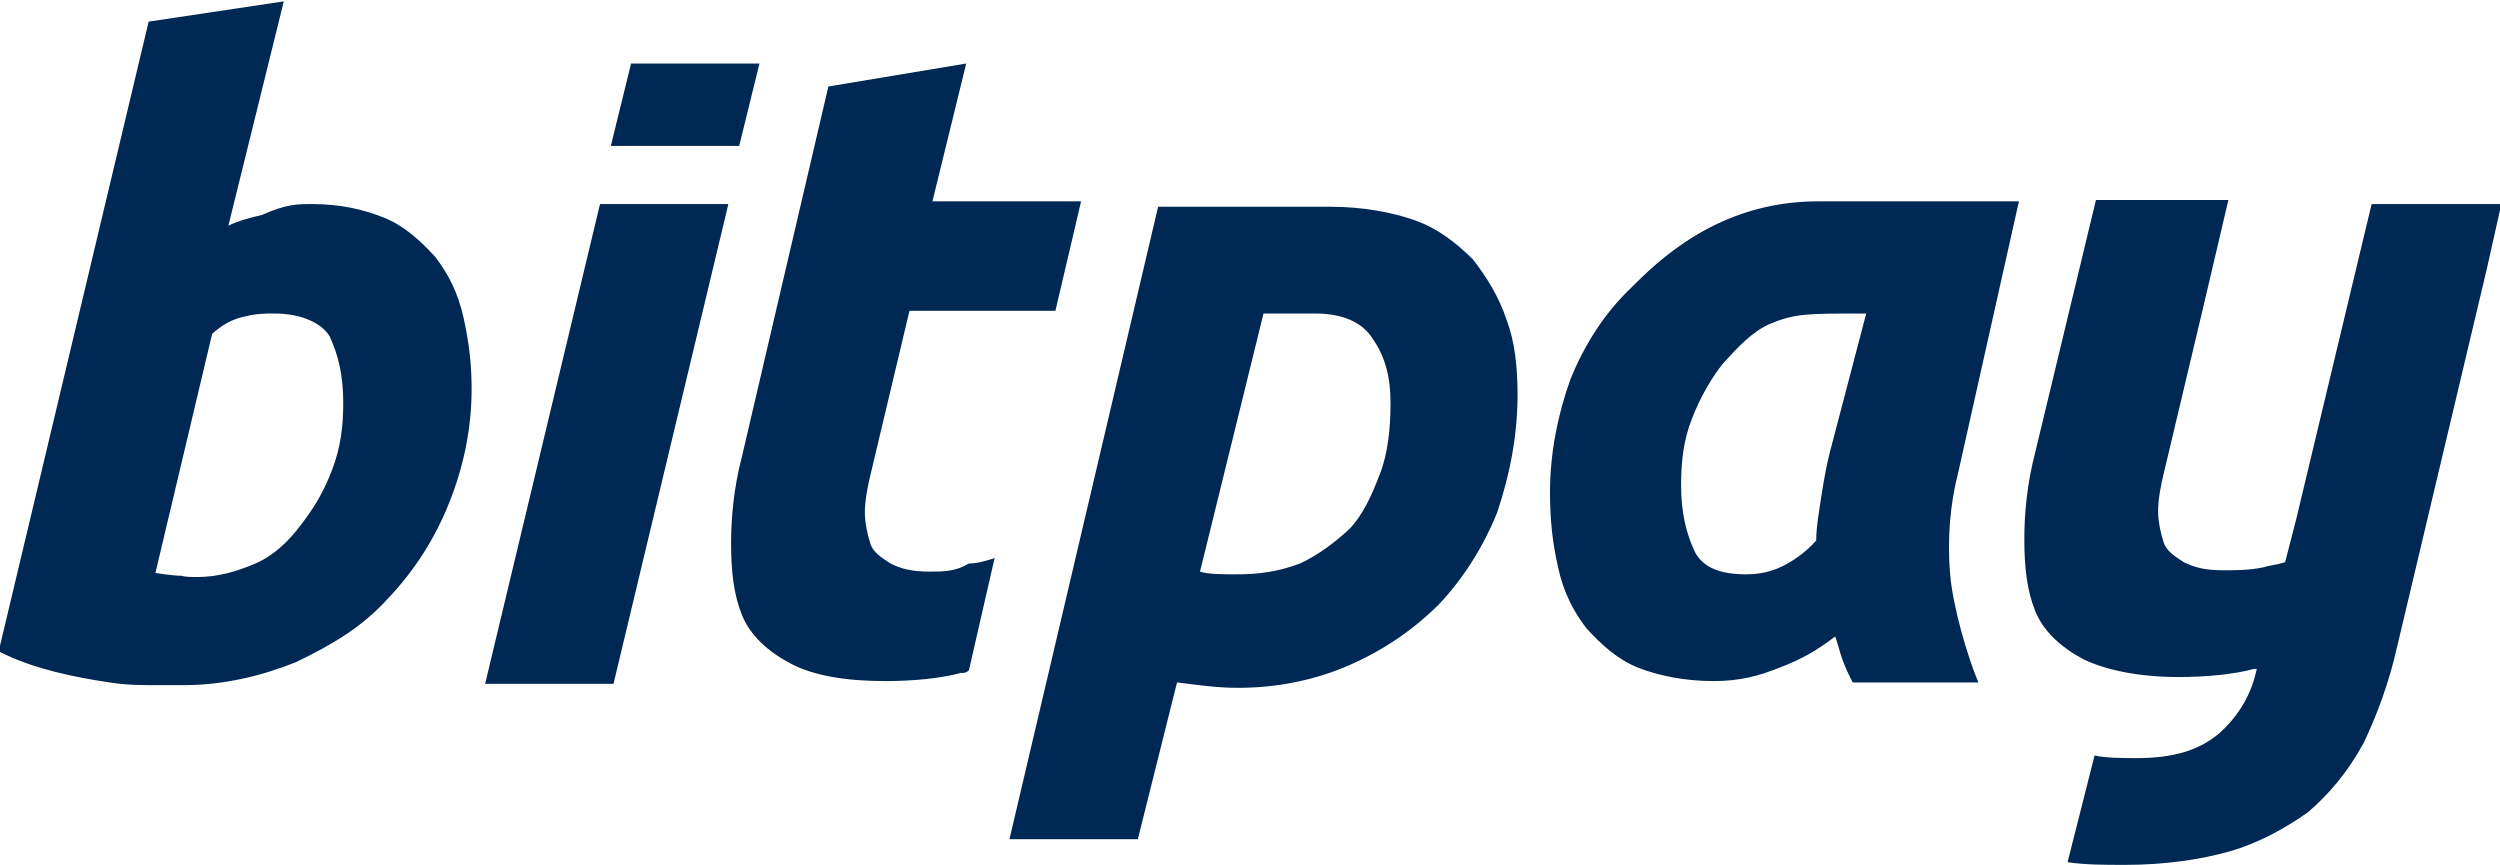
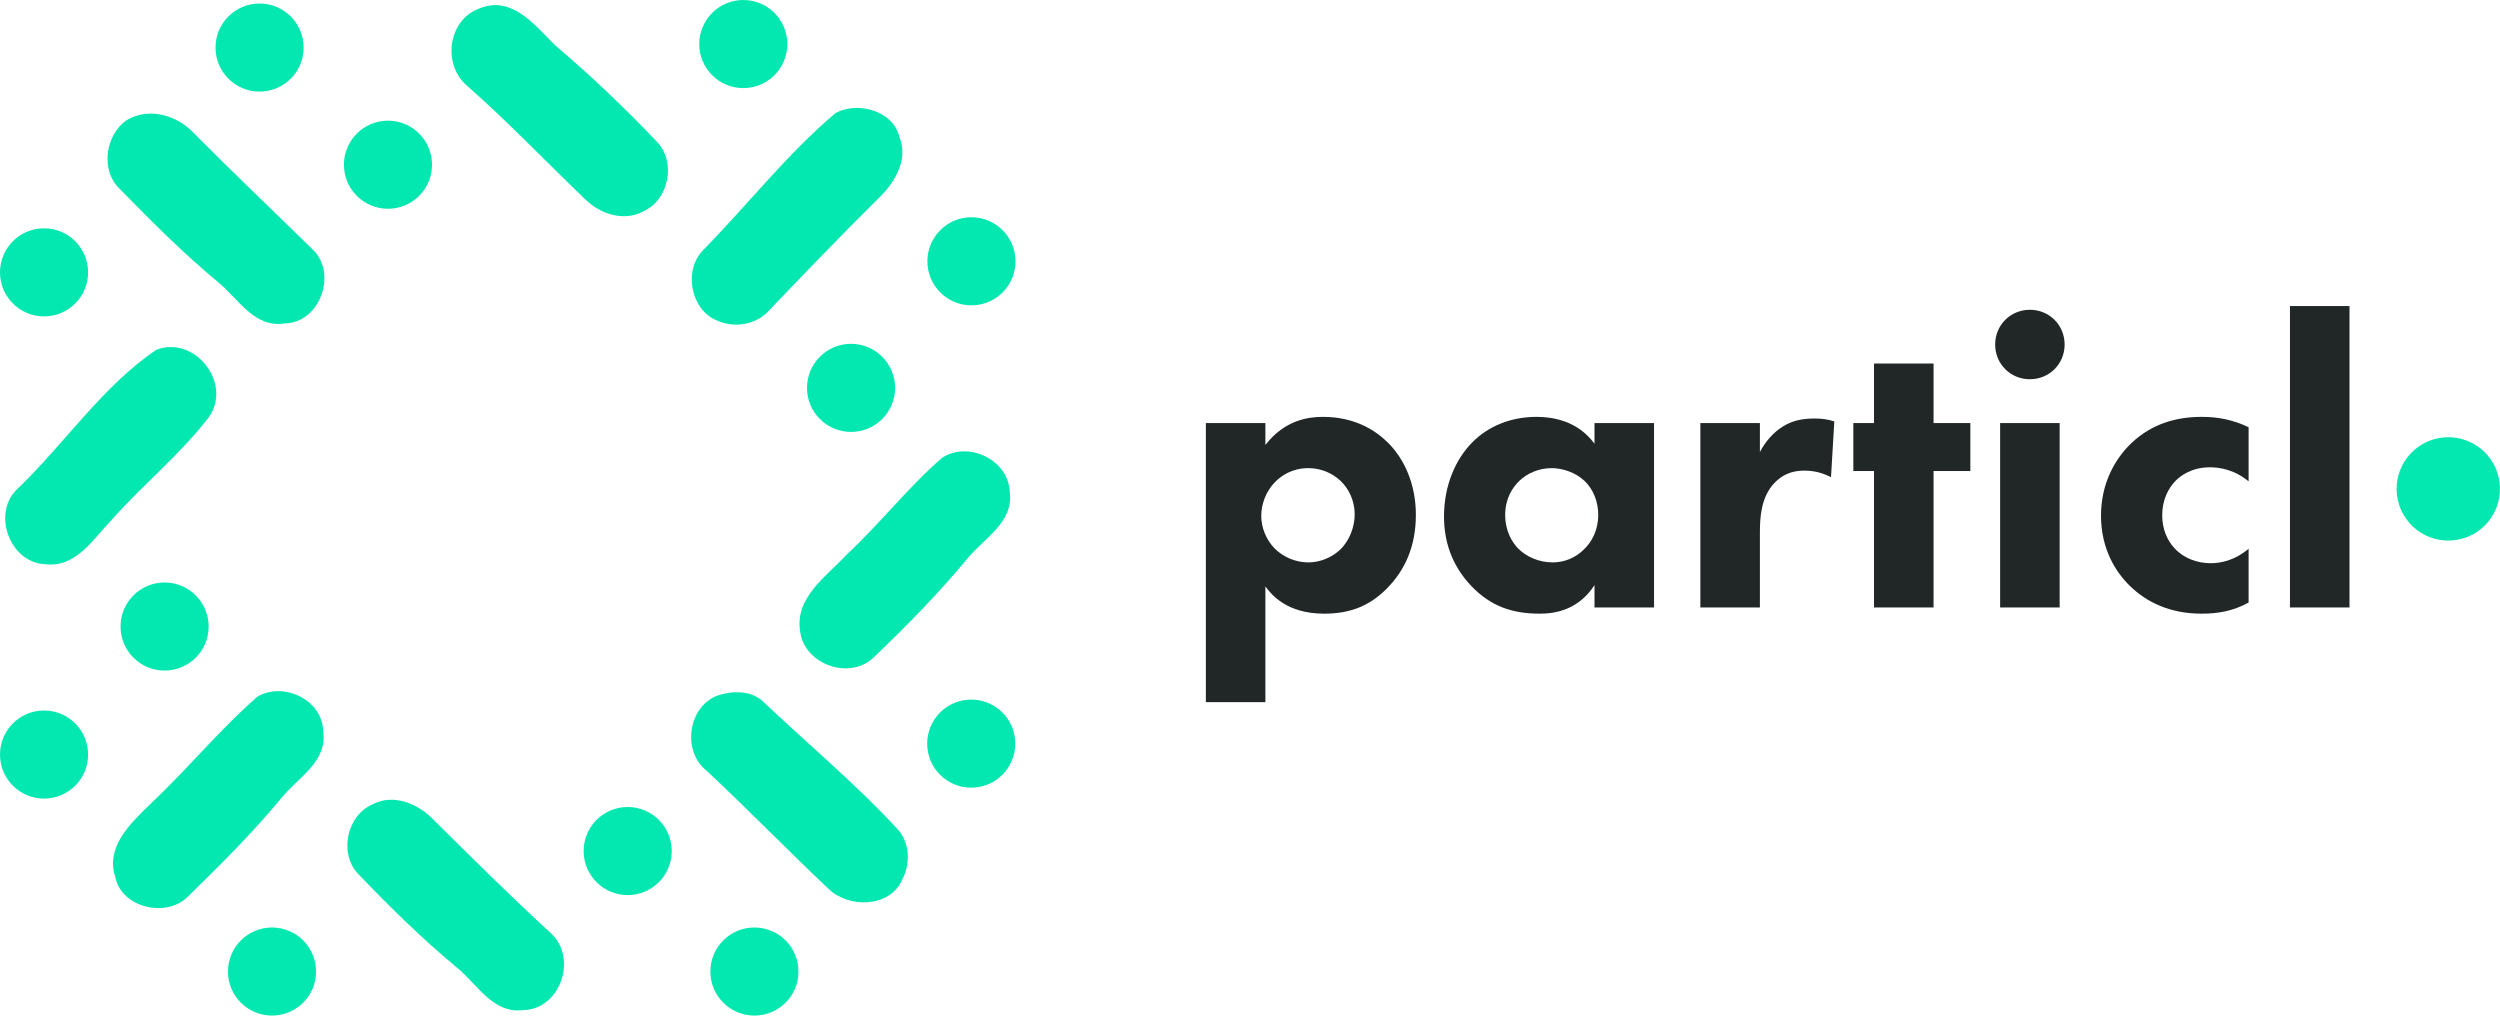
- <svg xmlns="http://www.w3.org/2000/svg" viewBox="252.5 17 185 64">
-   <path d="M437.6 32.1H428l-5.6 23.4-.8 3.1c-.6.2-1 .2-1.7.4-1 .2-1.9.2-2.9.2-1.3 0-2.1-.2-2.9-.6-.6-.4-1.3-.8-1.5-1.5-.2-.6-.4-1.5-.4-2.3s.2-1.9.4-2.7l2.9-12.2 1.9-8.1h-9.8l-4.5 18.7c-.6 2.3-.8 4.5-.8 6.4 0 2.1.2 3.8.8 5.3.6 1.5 1.9 2.7 3.6 3.6 1.7.8 4.1 1.3 7 1.3 2.1 0 4.1-.2 5.6-.6h.2c-.4 1.9-1.3 3.4-2.7 4.7-1.5 1.3-3.4 1.9-6.2 1.9-1 0-2.3 0-3.1-.2l-2 7.9c1.3.2 2.7.2 4.3.2 2.9 0 5.6-.4 7.7-1 2.1-.6 4.1-1.7 5.8-2.9 1.5-1.3 2.9-2.9 4.1-5.1 1-2.1 1.9-4.5 2.5-7.2l6.6-27.8 1.1-4.9zM397.4 52c-.6 2.3-.8 4.9-.6 7.4.2 2.5 1.3 6.2 2.1 8.1h-9.3c-1-1.9-1-2.7-1.3-3.4-1.3 1-2.5 1.7-4.1 2.3-1.5.6-2.9 1-4.9 1-2.1 0-4.1-.4-5.6-1s-2.7-1.7-3.8-2.9c-1-1.3-1.7-2.7-2.1-4.5s-.6-3.4-.6-5.6c0-2.9.6-5.8 1.5-8.3 1-2.5 2.5-4.9 4.5-6.8 1.9-1.9 6.4-6.4 13.8-6.4h14.9L397.4 52zm-6.8-11.8c-4.5 0-5.3 0-7.2.8-1.3.6-2.3 1.7-3.4 2.9-.8 1-1.7 2.5-2.3 4.1-.6 1.5-.8 3.1-.8 4.9 0 2.1.4 3.6 1 4.9.6 1.2 1.9 1.7 3.8 1.7 1 0 1.9-.2 2.7-.6.8-.4 1.7-1 2.5-1.9 0-1 .2-2.1.4-3.4.2-1.3.4-2.3.6-3.1l2.7-10.3m-25.8 6c0 3.1-.6 6-1.5 8.7-1 2.5-2.5 4.9-4.3 6.8-1.9 1.9-4.1 3.4-6.6 4.5s-5.3 1.7-8.3 1.7c-1.5 0-2.9-.2-4.5-.4l-2.9 11.6h-9.5l11-46.8H351c2.3 0 4.5.4 6.2 1s3.1 1.7 4.3 2.9c1 1.3 1.9 2.7 2.5 4.5.6 1.6.8 3.5.8 5.5zm-23.5 13.1c.6.2 1.7.2 2.7.2 1.7 0 3.1-.2 4.7-.8 1.3-.6 2.5-1.5 3.6-2.5 1-1 1.7-2.5 2.3-4.1.6-1.5.8-3.4.8-5.3s-.4-3.4-1.3-4.7c-.8-1.3-2.3-1.9-4.3-1.9H346l-4.7 19.1zm-20 0c-1.3 0-2.1-.2-2.9-.6-.6-.4-1.3-.8-1.5-1.5-.2-.6-.4-1.5-.4-2.3 0-.8.2-1.9.4-2.7l2.9-12.2h10.8l1.9-8.1h-11l2.5-10.2-10.2 1.7-6.4 27.4c-.6 2.3-.8 4.5-.8 6.4 0 2.1.2 3.8.8 5.3.6 1.5 1.9 2.7 3.6 3.6 1.7.9 4.1 1.3 7 1.3 2.1 0 4.1-.2 5.6-.6.2 0 .4 0 .6-.2l1.9-8.3c-.6.2-1.3.4-1.9.4-1 .6-1.9.6-2.9.6zm-24.4-27.2l-8.5 35.5h9.5l8.5-35.5zm10.3-4.3l1.5-6.1h-9.5l-1.5 6.1zm-31.6 4.3c2.1 0 3.8.4 5.3 1s2.7 1.7 3.8 2.9c1 1.3 1.7 2.7 2.1 4.5s.6 3.4.6 5.3c0 2.9-.6 5.8-1.7 8.5-1 2.5-2.5 4.9-4.5 7-1.9 2.1-4.1 3.4-6.8 4.7-2.5 1-5.3 1.7-8.3 1.7H264c-1.1 0-2.1 0-3.4-.2-1.3-.2-2.5-.4-4.1-.8-1.5-.4-2.7-.8-4.1-1.5l11.1-46.6 10-1.5-4.1 16.6c.8-.4 1.7-.6 2.5-.8 1.8-.8 2.6-.8 3.7-.8zm-8.5 27.6c1.5 0 2.9-.4 4.3-1s2.5-1.7 3.4-2.9c1-1.3 1.7-2.5 2.3-4.1s.8-3.1.8-4.9c0-2.1-.4-3.6-1-4.9-.6-1-2.1-1.7-4.1-1.7-.6 0-1.3 0-2.1.2-1 .2-1.7.6-2.5 1.3L264 59.4c1.3.2 1.7.2 1.9.2.3.1.8.1 1.2.1z" fill="#002855" />
+ <svg xmlns="http://www.w3.org/2000/svg" version="1.1" id="svg2" xml:space="preserve" width="706.387" height="286.96" viewBox="0 0 706.387 286.96">
+   <defs id="defs6" />
+   <g id="g10" transform="matrix(1.333333,0,0,-1.333333,0,286.96)">
+     <g id="g12" transform="scale(0.1)">
+       <path d="m 2702.58,1131.24 c -20.15,-20.15 -29.78,-48.19 -29.78,-71.85 0,-24.53 9.63,-49.94 28.04,-69.21 18.39,-18.399 44.67,-29.789 71.83,-29.789 23.66,0 49.07,9.64 67.47,27.16 20.15,19.279 30.67,49.069 30.67,74.469 0,28.92 -12.27,54.33 -29.79,70.97 -18.41,17.53 -42.94,27.16 -68.35,27.16 -35.04,0 -57.82,-16.64 -70.09,-28.91 z m -21.02,-466.99 h -126.17 v 591.41 h 126.17 v -46.44 c 41.18,53.44 91.99,59.58 121.79,59.58 70.08,0 113.89,-30.67 138.42,-55.2 35.05,-35.05 58.7,-88.49 58.7,-152.45 0,-67.47 -23.65,-118.279 -62.2,-156.83 -38.55,-38.558 -80.61,-52.582 -132.3,-52.582 -77.98,0 -111.27,39.434 -124.41,57.832 V 664.25" style="fill:#212727;fill-opacity:1;fill-rule:nonzero;stroke:none" id="path14" />
+       <path d="m 3218.68,1132.11 c -13.15,-13.13 -28.92,-35.92 -28.92,-70.96 0,-35.05 14.89,-57.83 26.28,-70.091 17.53,-18.399 44.69,-30.668 74.47,-30.668 25.41,0 49.08,10.507 65.72,27.16 16.65,15.769 30.67,40.299 30.67,73.599 0,28.03 -10.52,54.32 -28.92,71.84 -19.27,18.4 -47.31,27.16 -70.09,27.16 -27.16,0 -52.57,-11.38 -69.21,-28.04 z m 160.33,123.55 h 126.17 V 864.891 h -126.17 v 47.308 c -34.17,-52.57 -83.23,-60.461 -115.65,-60.461 -56.08,0 -103.39,14.024 -146.32,59.582 -41.18,43.809 -56.96,94.63 -56.96,146.32 0,65.71 24.54,121.79 60.46,157.71 34.17,34.17 81.49,53.45 135.8,53.45 33.3,0 86.75,-7.89 122.67,-56.95 v 43.81" style="fill:#212727;fill-opacity:1;fill-rule:nonzero;stroke:none" id="path16" />
+       <path d="m 3603.34,1255.66 h 126.17 v -61.33 c 11.38,21.9 28.9,42.05 49.06,54.32 21.03,13.14 42.93,16.64 67.46,16.64 15.77,0 27.17,-1.75 41.18,-6.13 l -7.01,-118.28 c -16.64,8.76 -35.04,14.02 -56.94,14.02 -27.17,0 -47.32,-9.64 -63.09,-26.29 -28.04,-29.79 -30.66,-71.84 -30.66,-105.14 V 864.891 h -126.17 v 390.769" style="fill:#212727;fill-opacity:1;fill-rule:nonzero;stroke:none" id="path18" />
+       <path d="M 4097.51,1154.02 V 864.891 h -126.18 v 289.129 h -43.8 v 101.64 h 43.8 v 126.16 h 126.18 v -126.16 h 77.97 v -101.64 h -77.97" style="fill:#212727;fill-opacity:1;fill-rule:nonzero;stroke:none" id="path20" />
+       <path d="M 4364.75,1255.66 V 864.891 h -126.17 v 390.769 z m -63.08,240.06 c 41.18,0 73.6,-32.42 73.6,-73.59 0,-41.18 -32.42,-73.6 -73.6,-73.6 -41.19,0 -73.6,32.42 -73.6,73.6 0,41.17 32.41,73.59 73.6,73.59" style="fill:#212727;fill-opacity:1;fill-rule:nonzero;stroke:none" id="path22" />
+       <path d="m 4765.16,1132.11 c -30.66,25.41 -62.21,29.8 -82.36,29.8 -39.43,0 -63.08,-19.28 -71.84,-28.04 -16.65,-16.65 -28.91,-42.06 -28.91,-73.6 0,-28.91 10.5,-53.44 26.28,-70.09 19.27,-21.032 48.19,-31.539 76.23,-31.539 21.9,0 51.69,6.129 80.6,30.66 V 875.398 c -33.29,-18.398 -64.83,-23.66 -99.88,-23.66 -65.71,0 -115.66,23.66 -151.57,58.711 -29.8,28.91 -61.34,77.981 -61.34,148.941 0,66.59 28.04,119.16 64.84,154.21 43.81,41.18 95.5,55.2 148.95,55.2 34.17,0 65.71,-6.14 99,-21.91 v -114.78" style="fill:#212727;fill-opacity:1;fill-rule:nonzero;stroke:none" id="path24" />
+       <path d="M 4978.97,1503.61 V 864.891 H 4852.8 v 638.719 h 126.17" style="fill:#212727;fill-opacity:1;fill-rule:nonzero;stroke:none" id="path26" />
+       <path d="m 5108.96,1191.62 c 41.68,43.83 111.01,45.58 154.84,3.89 43.84,-41.68 45.58,-111.01 3.9,-154.85 -41.69,-43.832 -111.01,-45.57 -154.85,-3.89 -43.83,41.68 -45.58,111.01 -3.89,154.85" style="fill:#03e8b0;fill-opacity:1;fill-rule:nonzero;stroke:none" id="path28" />
+       <path d="m 1013.95,2133.53 c 69.39,30.2 118.86,-33.8 161.64,-76.57 76.41,-64.82 149.06,-134.05 217.97,-206.71 39.51,-43.1 23.51,-121.96 -30.21,-145.96 -41.31,-22.53 -91.76,-5.55 -123.43,25.8 -83.11,79.68 -162.62,163.27 -248.99,239.36 -53.551,43.75 -42.614,138.77 23.02,164.08" style="fill:#03e8b0;fill-opacity:1;fill-rule:nonzero;stroke:none" id="path30" />
+       <path d="m 1770.87,1912.79 c 47.03,25.31 122.29,4.73 135.36,-51.27 19.92,-49.8 -12.08,-99.1 -47.19,-132.25 -76.9,-75.92 -151.68,-153.96 -226.46,-232 -27.26,-32.99 -75.26,-41.81 -113.8,-24.01 -55.67,23.03 -70.69,106.62 -28.73,148.91 94.37,96 177.64,203.6 280.82,290.62" style="fill:#03e8b0;fill-opacity:1;fill-rule:nonzero;stroke:none" id="path32" />
+       <path d="m 267.965,1897.28 c 48.984,29.55 109.555,9.96 145.801,-30.21 81.472,-82.28 165.554,-161.8 248.007,-242.78 54.536,-50.45 16.493,-157.23 -59.589,-157.56 -63.676,-9.8 -97.477,53.23 -140.09,87.68 -74.778,61.88 -143.188,130.78 -210.946,200.17 -38.371,39.51 -26.937,112 16.817,142.7" style="fill:#03e8b0;fill-opacity:1;fill-rule:nonzero;stroke:none" id="path34" />
+       <path d="m 331.152,1410.89 c 82.125,31.68 162.289,-71.84 111.024,-143.18 -60.574,-79.03 -139.438,-142.54 -205.559,-217.16 -39.023,-40.16 -75.429,-101.878 -140.414,-94.038 -76.086,2.937 -114.289,108.738 -58.941,159.998 99.922,95.68 179.273,216.67 293.89,294.38" style="fill:#03e8b0;fill-opacity:1;fill-rule:nonzero;stroke:none" id="path36" />
+       <path d="m 1996.35,1181.99 c 56.49,36.9 141.72,-5.06 143.52,-73.15 8.32,-64 -55.19,-97.79 -90.13,-140.738 -61.55,-74.122 -129.14,-143.192 -198.86,-209.641 -50.94,-48.16 -146.13,-14.359 -155.27,55.348 -11.92,72.011 55.67,116.742 98.29,162.781 70.53,65.48 130.12,142.7 202.45,205.4" style="fill:#03e8b0;fill-opacity:1;fill-rule:nonzero;stroke:none" id="path38" />
+       <path d="m 545.363,675.68 c 54.856,32.82 138.129,-6.2 139.434,-72.809 C 694.918,538.539 631.406,504.41 596.633,461.469 535.238,387.18 466.832,319.102 397.766,251.828 c -44.899,-45.387 -140.578,-23.5 -153.313,41.633 -21.715,62.859 31.676,113.641 72.328,153.16 78.864,73.801 147.438,158.207 228.582,229.059" style="fill:#03e8b0;fill-opacity:1;fill-rule:nonzero;stroke:none" id="path40" />
+       <path d="m 1520.42,678.141 c 30.37,10.437 68.9,11.257 94.53,-10.621 95.03,-90.29 196.09,-174.211 285.4,-270.54 27.59,-27.921 30.04,-74.781 11.76,-108.41 -25.8,-60.41 -114.3,-61.879 -157.24,-19.101 -86.69,81.801 -169.96,167.672 -257.15,249.152 -52.73,40.981 -40.33,135.84 22.7,159.52" style="fill:#03e8b0;fill-opacity:1;fill-rule:nonzero;stroke:none" id="path42" />
+       <path d="m 788.801,447.27 c 45.222,24.492 98.289,1.3 130.781,-33.141 81.958,-81.309 163.918,-162.617 248.988,-240.668 56,-53.223 18.12,-161.152 -60.74,-161.961 -63.67,-7.512 -96.82,55.672 -139.596,90.281 -74.289,61.559 -143.187,129.321 -209.8,199.039 -40.168,42.942 -23.84,122.77 30.367,146.45" style="fill:#03e8b0;fill-opacity:1;fill-rule:nonzero;stroke:none" id="path44" />
+       <path d="m 643.438,2051.42 c 0,-51.56 -41.793,-93.35 -93.348,-93.35 -51.555,0 -93.348,41.79 -93.348,93.35 0,51.55 41.793,93.35 93.348,93.35 51.555,0 93.348,-41.8 93.348,-93.35" style="fill:#03e8b0;fill-opacity:1;fill-rule:nonzero;stroke:none" id="path46" />
+       <path d="m 915.527,1803.13 c 0,-51.56 -41.793,-93.35 -93.347,-93.35 -51.555,0 -93.344,41.79 -93.344,93.35 0,51.55 41.789,93.35 93.344,93.35 51.554,0 93.347,-41.8 93.347,-93.35" style="fill:#03e8b0;fill-opacity:1;fill-rule:nonzero;stroke:none" id="path48" />
+       <path d="m 186.695,1575.04 c 0,-51.56 -41.793,-93.35 -93.351,-93.35 C 41.793,1481.69 0,1523.48 0,1575.04 c 0,51.55 41.793,93.34 93.344,93.34 51.558,0 93.351,-41.79 93.351,-93.34" style="fill:#03e8b0;fill-opacity:1;fill-rule:nonzero;stroke:none" id="path50" />
+       <path d="m 1668.53,2058.82 c 0,-51.55 -41.79,-93.34 -93.34,-93.34 -51.56,0 -93.35,41.79 -93.35,93.34 0,51.56 41.79,93.35 93.35,93.35 51.55,0 93.34,-41.79 93.34,-93.35" style="fill:#03e8b0;fill-opacity:1;fill-rule:nonzero;stroke:none" id="path52" />
+       <path d="m 2151.96,1598.46 c 0,-51.55 -41.79,-93.35 -93.34,-93.35 -51.55,0 -93.35,41.8 -93.35,93.35 0,51.55 41.8,93.35 93.35,93.35 51.55,0 93.34,-41.8 93.34,-93.35" style="fill:#03e8b0;fill-opacity:1;fill-rule:nonzero;stroke:none" id="path54" />
+       <path d="m 1896.84,1330.23 c 0,-51.55 -41.8,-93.34 -93.35,-93.34 -51.55,0 -93.34,41.79 -93.34,93.34 0,51.55 41.79,93.34 93.34,93.34 51.55,0 93.35,-41.79 93.35,-93.34" style="fill:#03e8b0;fill-opacity:1;fill-rule:nonzero;stroke:none" id="path56" />
+       <path d="m 2151.53,576.32 c 0,-51.55 -41.79,-93.34 -93.35,-93.34 -51.55,0 -93.34,41.79 -93.34,93.34 0,51.559 41.79,93.352 93.34,93.352 51.56,0 93.35,-41.793 93.35,-93.352" style="fill:#03e8b0;fill-opacity:1;fill-rule:nonzero;stroke:none" id="path58" />
+       <path d="m 1423.53,348.699 c 0,-51.558 -41.8,-93.347 -93.35,-93.347 -51.55,0 -93.35,41.789 -93.35,93.347 0,51.551 41.8,93.352 93.35,93.352 51.55,0 93.35,-41.801 93.35,-93.352" style="fill:#03e8b0;fill-opacity:1;fill-rule:nonzero;stroke:none" id="path60" />
+       <path d="M 1692.09,93.352 C 1692.09,41.789 1650.29,0 1598.74,0 c -51.56,0 -93.35,41.789 -93.35,93.352 0,51.546 41.79,93.339 93.35,93.339 51.55,0 93.35,-41.793 93.35,-93.339" style="fill:#03e8b0;fill-opacity:1;fill-rule:nonzero;stroke:none" id="path62" />
+       <path d="m 669.82,93.352 c 0,-51.551 -41.793,-93.34 -93.343,-93.34 -51.559,0 -93.352,41.789 -93.352,93.34 0,51.558 41.793,93.347 93.352,93.347 51.55,0 93.343,-41.789 93.343,-93.347" style="fill:#03e8b0;fill-opacity:1;fill-rule:nonzero;stroke:none" id="path64" />
+       <path d="m 442.148,824.488 c 0,-51.547 -41.793,-93.34 -93.343,-93.34 -51.559,0 -93.352,41.793 -93.352,93.34 0,51.563 41.793,93.352 93.352,93.352 51.55,0 93.343,-41.789 93.343,-93.352" style="fill:#03e8b0;fill-opacity:1;fill-rule:nonzero;stroke:none" id="path66" />
+       <path d="m 186.695,553.18 c 0,-51.551 -41.793,-93.34 -93.351,-93.34 C 41.793,459.84 0,501.629 0,553.18 c 0,51.558 41.793,93.351 93.344,93.351 51.558,0 93.351,-41.793 93.351,-93.351" style="fill:#03e8b0;fill-opacity:1;fill-rule:nonzero;stroke:none" id="path68" />
+     </g>
+   </g>
</svg>
